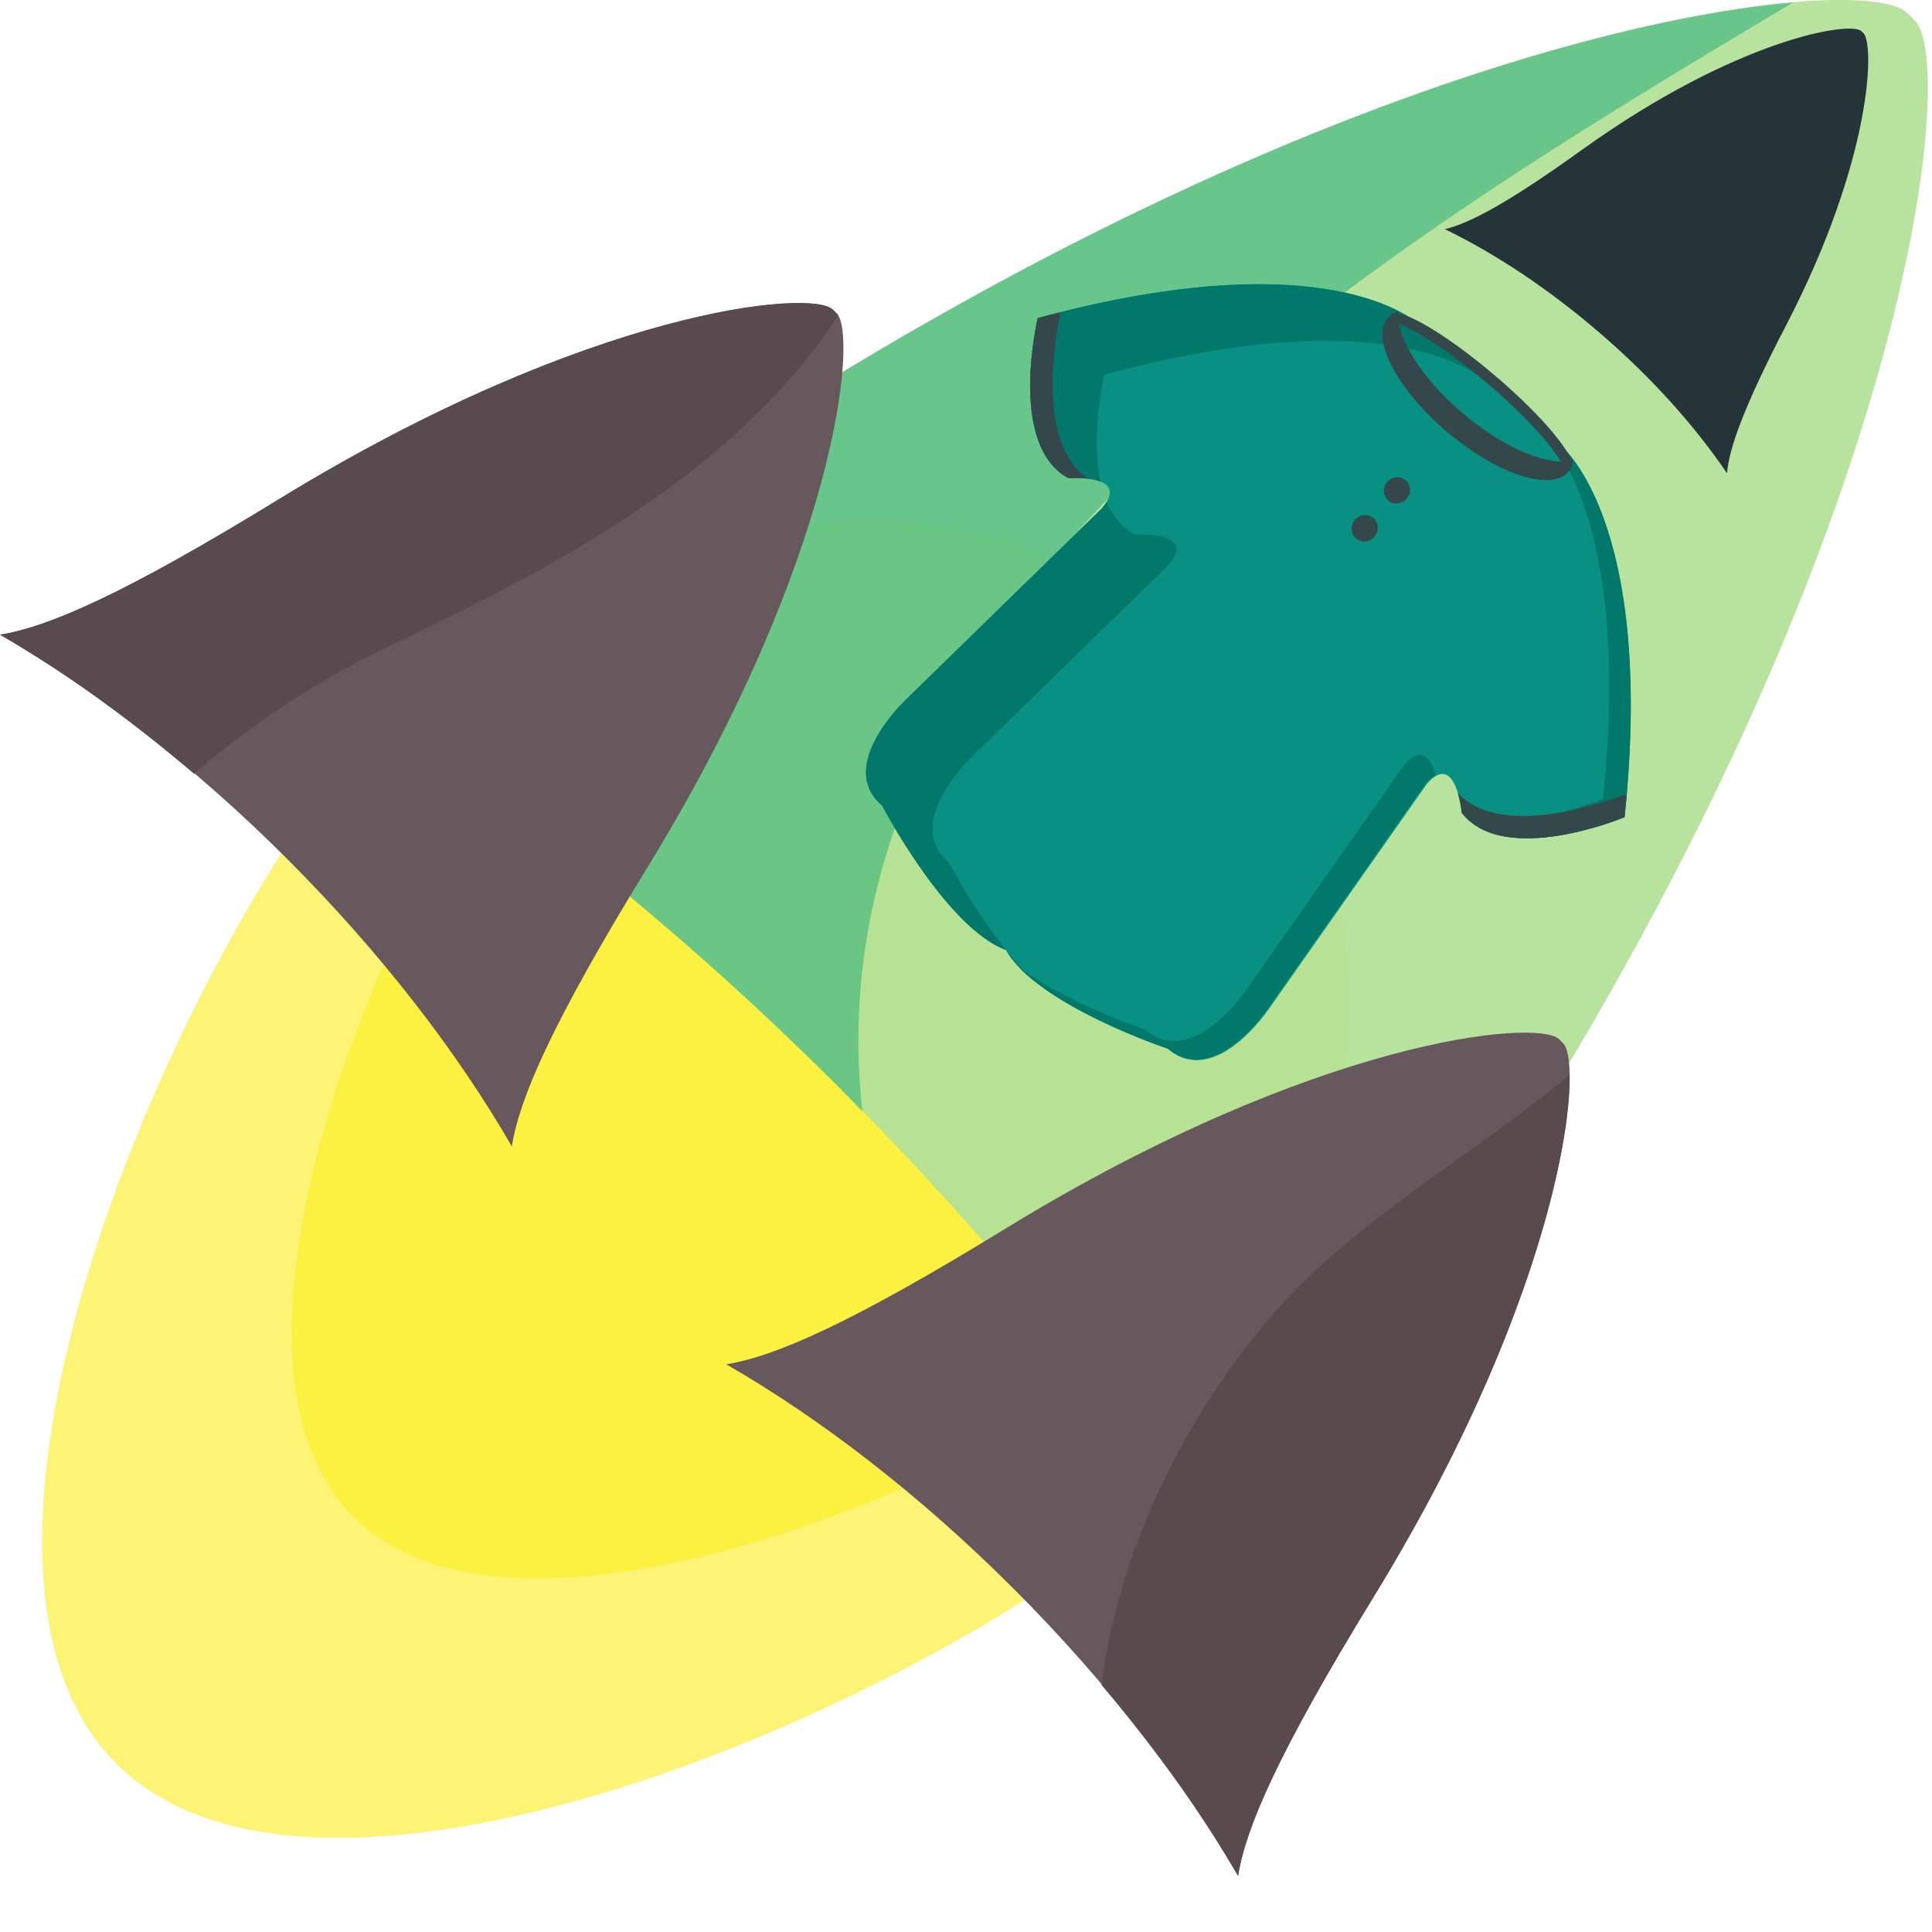
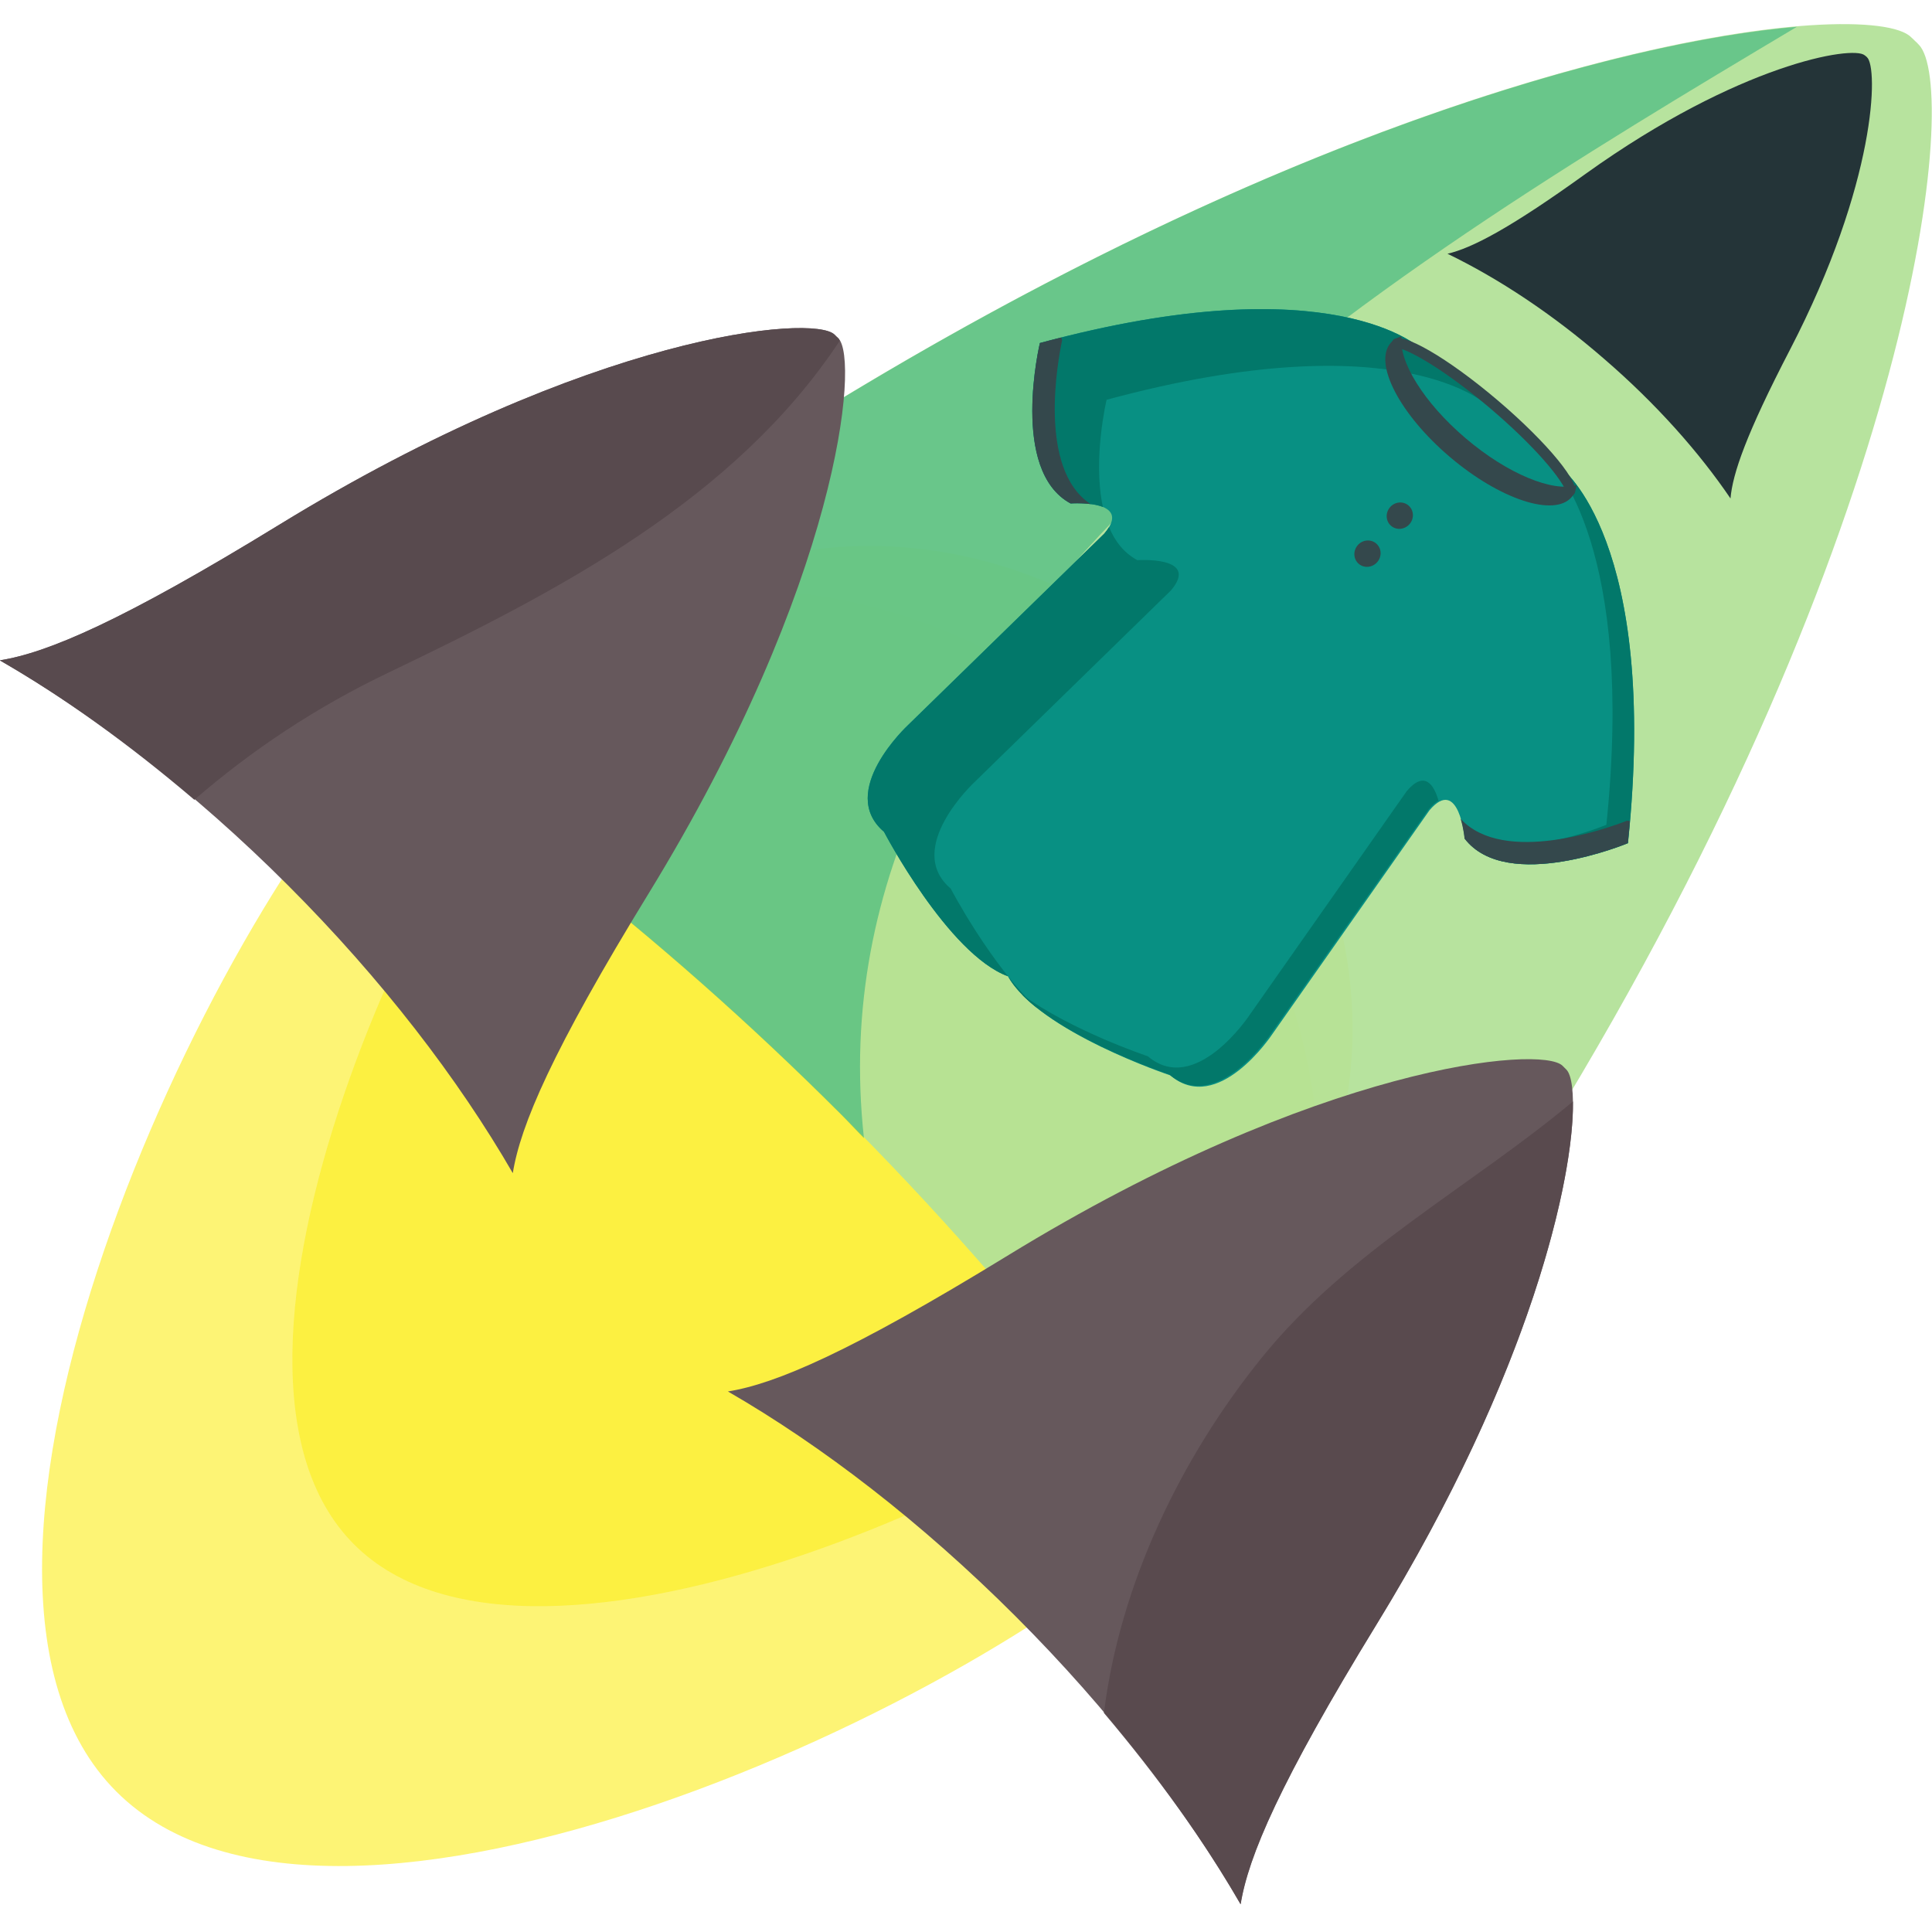
- <svg xmlns="http://www.w3.org/2000/svg" xmlns:ns1="http://www.openswatchbook.org/uri/2009/osb" viewBox="0 0 64 64" enable-background="new 0 0 64 64" id="svg4202" version="1.1">
-   <defs id="defs4226">
-     <linearGradient id="linearGradient5837" ns1:paint="solid">
-       <stop style="stop-color:#000000;stop-opacity:1;" offset="0" id="stop5839" />
-     </linearGradient>
-   </defs>
-   <g fill="#fbed21" id="g4204">
-     <path opacity=".62" d="m39.11 49.04c6.447-6.442 5.87-17.448-1.276-24.599-7.15-7.149-18.15-7.724-24.599-1.279-6.443 6.437-16.529 28.11-9.38 35.26 7.153 7.151 28.819-2.94 35.26-9.378" id="path4206" />
-     <path opacity=".62" d="m40.988 42.46c5.354-5.35 4.876-14.492-1.06-20.432-5.94-5.938-15.08-6.415-20.432-1.062-5.348 5.346-13.729 23.349-7.791 29.28 5.941 5.941 23.941-2.441 29.28-7.789" id="path4208" />
+ <svg xmlns="http://www.w3.org/2000/svg" version="1.1" id="svg4202" x="0px" y="0px" viewBox="0 0 1024 1024" style="enable-background:new 0 0 1024 1024;" xml:space="preserve">
+   <style type="text/css">
+ 	.st0{opacity:0.62;fill:#FBED21;enable-background:new    ;}
+ 	.st1{fill:#B2E198;fill-opacity:0.941;}
+ 	.st2{fill:#04A171;fill-opacity:0.431;}
+ 	.st3{fill:#66585C;}
+ 	.st4{fill:#584A4E;fill-opacity:0.941;}
+ 	.st5{fill:#584A4E;}
+ 	.st6{fill:#243438;}
+ 	.st7{fill:#089083;}
+ 	.st8{fill:#02786A;}
+ 	.st9{fill:#34484C;}
+ </style>
+   <g id="g4204">
+     <path id="path4206" class="st0" d="M627,799.2c103.4-103.3,94.1-279.8-20.5-394.4c-114.6-114.6-291-123.8-394.4-20.5   C108.8,487.5-52.9,835,61.7,949.6C176.4,1064.3,523.8,902.5,627,799.2" />
+     <path id="path4208" class="st0" d="M657.2,693.7c85.8-85.8,78.2-232.4-17-327.6c-95.2-95.2-241.8-102.9-327.6-17   c-85.8,85.7-220.1,374.4-124.9,469.5C282.9,913.8,571.5,779.4,657.2,693.7" />
  </g>
-   <path fill="#d1d2d3" d="m27.819 36.04c6.091 6.091 11.02 12.517 14.546 18.616.492-3.073 2.555-7.911 8.781-18.06 12.366-20.16 13.64-34.568 12.288-35.914-.04-.043-.083-.085-.127-.126-.042-.044-.085-.087-.129-.127-1.344-1.357-15.746-.074-35.914 12.289-10.149 6.226-14.992 8.285-18.06 8.779 6.097 3.521 12.527 8.455 18.616 14.546" id="path4210" style="fill:#b2e198;fill-opacity:0.941" />
-   <path fill="#86a7ac" d="m59.4.082c-5.729.485-17.372 3.584-32.14 12.637-10.149 6.226-14.992 8.285-18.06 8.779 6.097 3.521 12.527 8.456 18.616 14.546.256.256.492.516.75.771-1.875-17.11 16.966-28.459 30.833-36.733" id="path4212" style="fill:#04a171;fill-opacity:0.431" />
-   <path fill="#de374b" d="m33.577 52.628c3.112 3.114 5.635 6.396 7.436 9.516.249-1.572 1.303-4.046 4.484-9.234 6.32-10.305 6.977-17.667 6.281-18.355-.02-.021-.046-.042-.065-.063s-.042-.046-.065-.065c-.687-.692-8.05-.037-18.354 6.281-5.187 3.182-7.663 4.235-9.236 4.486 3.121 1.797 6.407 4.322 9.519 7.434" id="path4214" style="fill:#66585c;fill-opacity:1" />
-   <path fill="#c5344d" d="m41.699 44.09c-2.653 3.278-4.675 7.455-5.208 11.729 1.787 2.115 3.326 4.255 4.521 6.323.249-1.572 1.303-4.046 4.484-9.234 5.146-8.39 6.534-14.828 6.5-17.302-3.415 2.852-7.447 4.955-10.297 8.484" id="path4216" style="fill:#584a4e;fill-opacity:0.941" />
-   <path fill="#de374b" d="m9.52 28.46c3.112 3.114 5.634 6.397 7.435 9.516.249-1.572 1.302-4.046 4.487-9.234 6.318-10.305 6.971-17.667 6.279-18.356-.02-.022-.044-.042-.066-.063-.024-.022-.042-.046-.065-.065-.686-.693-8.05-.037-18.354 6.281-5.186 3.182-7.662 4.235-9.236 4.486 3.121 1.799 6.408 4.324 9.52 7.435" id="path4218" style="fill:#66585c;fill-opacity:1" />
-   <path fill="#c5344d" d="m12.844 21.432c5.595-2.679 11.441-5.706 14.918-10.973-.016-.022-.026-.057-.026-.057-.035-.037-.059-.057-.081-.079-.024-.022-.042-.046-.065-.065-.686-.693-8.05-.037-18.354 6.281-5.186 3.182-7.662 4.235-9.236 4.486 2.104 1.213 4.279 2.778 6.427 4.607 1.902-1.645 4.03-3.057 6.417-4.2" id="path4220" style="fill:#584a4e;fill-opacity:1" />
-   <path fill="#243438" d="m53.03 11.06c1.724 1.486 3.138 3.082 4.179 4.618.071-.815.52-2.129 1.965-4.916 2.869-5.534 2.928-9.347 2.546-9.673-.009-.013-.022-.024-.035-.03-.009-.011-.024-.024-.035-.033-.38-.33-4.14.28-9.21 3.912-2.546 1.832-3.78 2.463-4.578 2.653 1.667.809 3.454 1.985 5.168 3.469" id="path4222" />
-   <g id="g4344" style="fill-rule:evenodd;stroke:none;stroke-opacity:1" transform="matrix(0.304686,0.2591648,-0.2591648,0.304686,39.79496,4.16683)">
-     <path id="path4346" d="m 39.493,0.863 -6.545,0 -1.049,0 -1.049,0 -6.545,0 c 0,0 -10.05,-0.724 -24.305,20.04 0,0 4.907,9.657 10.518,8.451 0,0 3.736,-3.656 3.736,0.104 l -2.098,22.589 c 0,0 -0.938,7.97 4.201,7.97 0,0 10.587,4.279 15.542,2.455 4.957,1.824 15.537,-2.455 15.537,-2.455 5.145,0 4.207,-7.97 4.207,-7.97 L 49.544,29.458 c 0,-3.76 3.736,-0.104 3.736,-0.104 5.611,1.206 10.518,-8.451 10.518,-8.451 C 49.544,0.135 39.493,0.863 39.493,0.863" style="fill:#089083;stroke:none;stroke-opacity:1" />
-     <g id="g4348" style="fill:#02786a;stroke:none;stroke-opacity:1">
-       <path id="path4350" d="m 39.493,0.863 -2.085,0 c 1.663,0.055 11.126,1.226 24.05,20.04 0,0 -3.65,7.172 -8.249,8.378 0.043,0.04 0.076,0.073 0.076,0.073 5.611,1.206 10.518,-8.451 10.518,-8.451 C 49.549,0.135 39.498,0.863 39.498,0.863" style="stroke:none;stroke-opacity:1" />
-       <path id="path4352" d="m 49.44,29.461 c 0,-0.479 0.059,-0.833 0.165,-1.09 -1.093,-0.728 -2.511,-1.224 -2.511,1.09 l 2.103,22.593 c 0,0 0.938,7.966 -4.201,7.966 0,0 -6.146,2.479 -11.262,2.855 5.339,0.482 13.604,-2.855 13.604,-2.855 5.139,0 4.205,-7.966 4.205,-7.966 L 49.44,29.461" style="stroke:none;stroke-opacity:1" />
-       <path id="path4354" d="M 7.239,20.907 C 21.493,0.139 31.544,0.867 31.544,0.867 l 3.974,0 -2.569,0 -1.049,0 -1.05,0 -6.545,0 c 0,0 -10.05,-0.724 -24.305,20.04 0,0 4.907,9.657 10.518,8.451 0,0 1.187,-1.161 2.22,-1.502 C 9.518,25.38 7.239,20.907 7.239,20.907" style="stroke:none;stroke-opacity:1" />
-       <path id="path4356" d="m 23.597,60.02 c -5.14,0 -4.203,-7.97 -4.203,-7.97 l 2.099,-22.589 c 0,-3.76 -3.736,-0.104 -3.736,-0.104 -1.233,0.265 -2.434,0.004 -3.556,-0.565 0.033,0.19 0.053,0.408 0.053,0.669 L 12.156,52.05 c 0,0 -0.938,7.97 4.201,7.97 0,0 10.587,4.279 15.542,2.455 1.016,0.372 2.269,0.486 3.619,0.436 C 30.285,62.722 23.597,60.02 23.597,60.02" style="stroke:none;stroke-opacity:1" />
+   <path id="path4210" class="st1" d="M446,590.7c97.7,97.7,176.7,200.7,233.2,298.5c7.9-49.3,41-126.8,140.8-289.6  c198.3-323.3,218.7-554.3,197-575.9c-0.6-0.7-1.3-1.4-2-2c-0.7-0.7-1.4-1.4-2.1-2c-21.6-21.8-252.5-1.2-575.9,197  c-162.7,99.8-240.4,132.8-289.6,140.8C245.3,414,348.4,493.1,446,590.7" />
+   <path id="path4212" class="st2" d="M952.4,14.2C860.5,22,673.8,71.6,437,216.8c-162.7,99.8-240.4,132.8-289.6,140.8  c97.8,56.5,200.9,135.6,298.5,233.2c4.1,4.1,7.9,8.3,12,12.4C427.9,328.8,730,146.8,952.4,14.2" />
+   <path id="path4214" class="st3" d="M538.3,856.7c49.9,49.9,90.4,102.6,119.2,152.6c4-25.2,20.9-64.9,71.9-148.1  C830.8,696,841.3,578,830.2,566.9c-0.3-0.3-0.7-0.7-1-1s-0.7-0.7-1-1c-11-11.1-129.1-0.6-294.3,100.7  c-83.2,51-122.9,67.9-148.1,71.9C435.7,766.3,488.4,806.8,538.3,856.7" />
+   <path id="path4216" class="st4" d="M668.6,719.8c-42.5,52.6-75,119.5-83.5,188.1c28.7,33.9,53.3,68.2,72.5,101.4  c4-25.2,20.9-64.9,71.9-148.1c82.5-134.5,104.8-237.8,104.2-277.4C778.9,629.5,714.2,663.2,668.6,719.8" />
+   <path id="path4218" class="st3" d="M152.6,469.2c49.9,49.9,90.3,102.6,119.2,152.6c4-25.2,20.9-64.9,71.9-148.1  C445,308.5,455.5,190.4,444.4,179.4c-0.3-0.4-0.7-0.7-1.1-1c-0.4-0.4-0.7-0.7-1-1c-11-11.1-129.1-0.6-294.3,100.7  C64.9,329.1,25.2,346-0.1,350C50,378.8,102.7,419.3,152.6,469.2" />
+   <path id="path4220" class="st5" d="M205.9,356.5c89.7-43,183.4-91.5,239.2-175.9c-0.3-0.4-0.4-0.9-0.4-0.9c-0.6-0.6-0.9-0.9-1.3-1.3  c-0.4-0.4-0.7-0.7-1-1c-11-11.1-129.1-0.6-294.3,100.7C64.9,329.1,25.2,346-0.1,350c33.7,19.4,68.6,44.5,103.1,73.9  C133.5,397.5,167.6,374.8,205.9,356.5" />
+   <path id="path4222" class="st6" d="M850.2,190.2c27.6,23.8,50.3,49.4,67,74c1.1-13.1,8.3-34.1,31.5-78.8  c46-88.7,46.9-149.9,40.8-155.1c-0.1-0.2-0.4-0.4-0.6-0.5c-0.1-0.2-0.4-0.4-0.6-0.5c-6.1-5.3-66.4,4.5-147.7,62.7  c-40.8,29.4-60.6,39.5-73.4,42.5C794.1,147.5,822.8,166.4,850.2,190.2" />
+   <g id="g4344" transform="matrix(0.304686,0.2591648,-0.2591648,0.304686,39.79496,4.16683)">
+     <path id="path4346" class="st7" d="M1894.7-811.4l-104.9,0H1773h-16.8l-104.9,0   c0,0-161.1-11.6-389.7,321.3c0,0,78.7,154.8,168.7,135.5c0,0,59.9-58.6,59.9,1.7L1456.4,9.3c0,0-15,127.8,67.4,127.8   c0,0,169.8,68.6,249.2,39.4c79.5,29.2,249.1-39.4,249.1-39.4c82.5,0,67.5-127.8,67.5-127.8l-33.7-362.2c0-60.3,59.9-1.7,59.9-1.7   c90,19.3,168.6-135.5,168.6-135.5C2055.9-823,1894.7-811.4,1894.7-811.4" />
+     <g id="g4348">
+       <path id="path4350" class="st8" d="M1894.7-811.4l-33.4,0c26.7,0.9,178.4,19.7,385.6,321.3    c0,0-58.5,115-132.3,134.3c0.7,0.6,1.2,1.2,1.2,1.2c90,19.3,168.7-135.5,168.7-135.5C2056-823,1894.8-811.4,1894.7-811.4" />
+       <path id="path4352" class="st8" d="M2054.2-352.8c0-7.7,0.9-13.4,2.6-17.5    c-17.5-11.7-40.3-19.6-40.3,17.5l33.7,362.3c0,0,15,127.7-67.4,127.7c0,0-98.5,39.7-180.6,45.8c85.6,7.7,218.1-45.8,218.1-45.8    c82.4,0,67.4-127.7,67.4-127.7L2054.2-352.8" />
+       <path id="path4354" class="st8" d="M1377.6-490c228.6-333,389.7-321.3,389.7-321.3h63.7h-41.2    H1773h-16.8l-104.9,0c0,0-161.1-11.6-389.7,321.3c0,0,78.7,154.8,168.7,135.5c0,0,19-18.6,35.6-24.1    C1414.1-418.3,1377.6-490,1377.6-490" />
+       <path id="path4356" class="st8" d="M1639.9,137.2c-82.4,0-67.4-127.8-67.4-127.8l33.7-362.2    c0-60.3-59.9-1.7-59.9-1.7c-19.8,4.2-39,0.1-57-9.1c0.5,3,0.8,6.5,0.8,10.7L1456.4,9.4c0,0-15,127.8,67.4,127.8    c0,0,169.8,68.6,249.2,39.4c16.3,6,36.4,7.8,58,7C1747.1,180.5,1639.9,137.2,1639.9,137.2" />
    </g>
-     <g id="g4358" style="fill:#34484c;stroke:none;stroke-opacity:1">
-       <path id="path4360" d="M 1.263,19.547 C 1.19,19.502 1.126,19.451 1.055,19.406 0.704,19.892 0.355,20.39 0,20.906 c 0,0 4.907,9.657 10.518,8.455 0,0 0.588,-0.579 1.296,-1.034 -5.236,0.642 -9.798,-7.379 -10.551,-8.78" style="stroke:none;stroke-opacity:1" />
-       <path id="path4362" d="m 62.53,19.547 c 0.066,-0.045 0.138,-0.096 0.208,-0.141 0.345,0.486 0.694,0.984 1.055,1.5 0,0 -4.906,9.657 -10.518,8.455 0,0 -0.586,-0.579 -1.302,-1.034 5.243,0.642 9.804,-7.379 10.557,-8.78" style="stroke:none;stroke-opacity:1" />
-       <path id="path4364" d="m 31.899,4.107 c -4.567,0 -8.39,-1.269 -9.494,-2.987 -0.204,0.326 -0.33,0.661 -0.33,1.01 0,2.207 4.401,3.995 9.824,3.995 5.423,0 9.82,-1.789 9.82,-3.995 0,-0.349 -0.121,-0.685 -0.325,-1.01 -1.105,1.718 -4.927,2.987 -9.495,2.987" style="stroke:none;stroke-opacity:1" />
-       <path id="path4366" d="m 31.899,0.904 c 4.568,0 8.39,0.566 9.495,1.339 C 41.598,2.096 41.719,1.947 41.719,1.794 41.719,0.798 37.323,0 31.899,0 c -5.422,0 -9.824,0.798 -9.824,1.794 0,0.153 0.126,0.302 0.33,0.449 1.104,-0.772 4.927,-1.339 9.494,-1.339" style="stroke:none;stroke-opacity:1" />
-       <path id="path4368" d="m 32.968,12.499 c 0,0.614 -0.475,1.11 -1.069,1.11 -0.592,0 -1.069,-0.496 -1.069,-1.11 0,-0.606 0.477,-1.104 1.069,-1.104 0.594,0 1.069,0.498 1.069,1.104" style="stroke:none;stroke-opacity:1" />
-       <path id="path4370" d="m 32.968,16.621 c 0,0.612 -0.475,1.108 -1.069,1.108 -0.592,0 -1.069,-0.496 -1.069,-1.108 0,-0.608 0.477,-1.106 1.069,-1.106 0.594,0 1.069,0.498 1.069,1.106" style="stroke:none;stroke-opacity:1" />
+     <g id="g4358">
+       <path id="path4360" class="st9" d="M1281.7-511.8c-1.2-0.7-2.2-1.5-3.3-2.3    c-5.6,7.8-11.2,15.8-16.9,24.1c0,0,78.7,154.8,168.7,135.6c0,0,9.4-9.3,20.8-16.6C1367-360.7,1293.8-489.3,1281.7-511.8" />
+       <path id="path4362" class="st9" d="M2264.1-511.8c1.1-0.7,2.2-1.5,3.3-2.3    c5.5,7.8,11.1,15.8,16.9,24.1c0,0-78.7,154.8-168.7,135.6c0,0-9.4-9.3-20.9-16.6C2178.9-360.7,2252.1-489.3,2264.1-511.8" />
+       <path id="path4364" class="st9" d="M1773-759.4c-73.2,0-134.5-20.3-152.2-47.9    c-3.3,5.2-5.3,10.6-5.3,16.2c0,35.4,70.6,64.1,157.5,64.1c87,0,157.5-28.7,157.5-64.1c0-5.6-1.9-11-5.2-16.2    C1907.5-779.7,1846.2-759.4,1773-759.4" />
+       <path id="path4366" class="st9" d="M1773-810.7c73.2,0,134.5,9.1,152.2,21.5    c3.3-2.4,5.2-4.7,5.2-7.2c0-16-70.5-28.8-157.5-28.8c-86.9,0-157.5,12.8-157.5,28.8c0,2.5,2,4.8,5.3,7.2    C1638.4-801.6,1699.7-810.7,1773-810.7" />
+       <path id="path4368" class="st9" d="M1790.1-624.8c0,9.8-7.6,17.8-17.1,17.8    c-9.5,0-17.1-8-17.1-17.8c0-9.7,7.6-17.7,17.1-17.7C1782.5-642.5,1790.1-634.5,1790.1-624.8" />
+       <path id="path4370" class="st9" d="M1790.1-558.7c0,9.8-7.6,17.8-17.1,17.8    c-9.5,0-17.1-8-17.1-17.8c0-9.7,7.6-17.7,17.1-17.7C1782.5-576.4,1790.1-568.5,1790.1-558.7" />
    </g>
  </g>
</svg>
